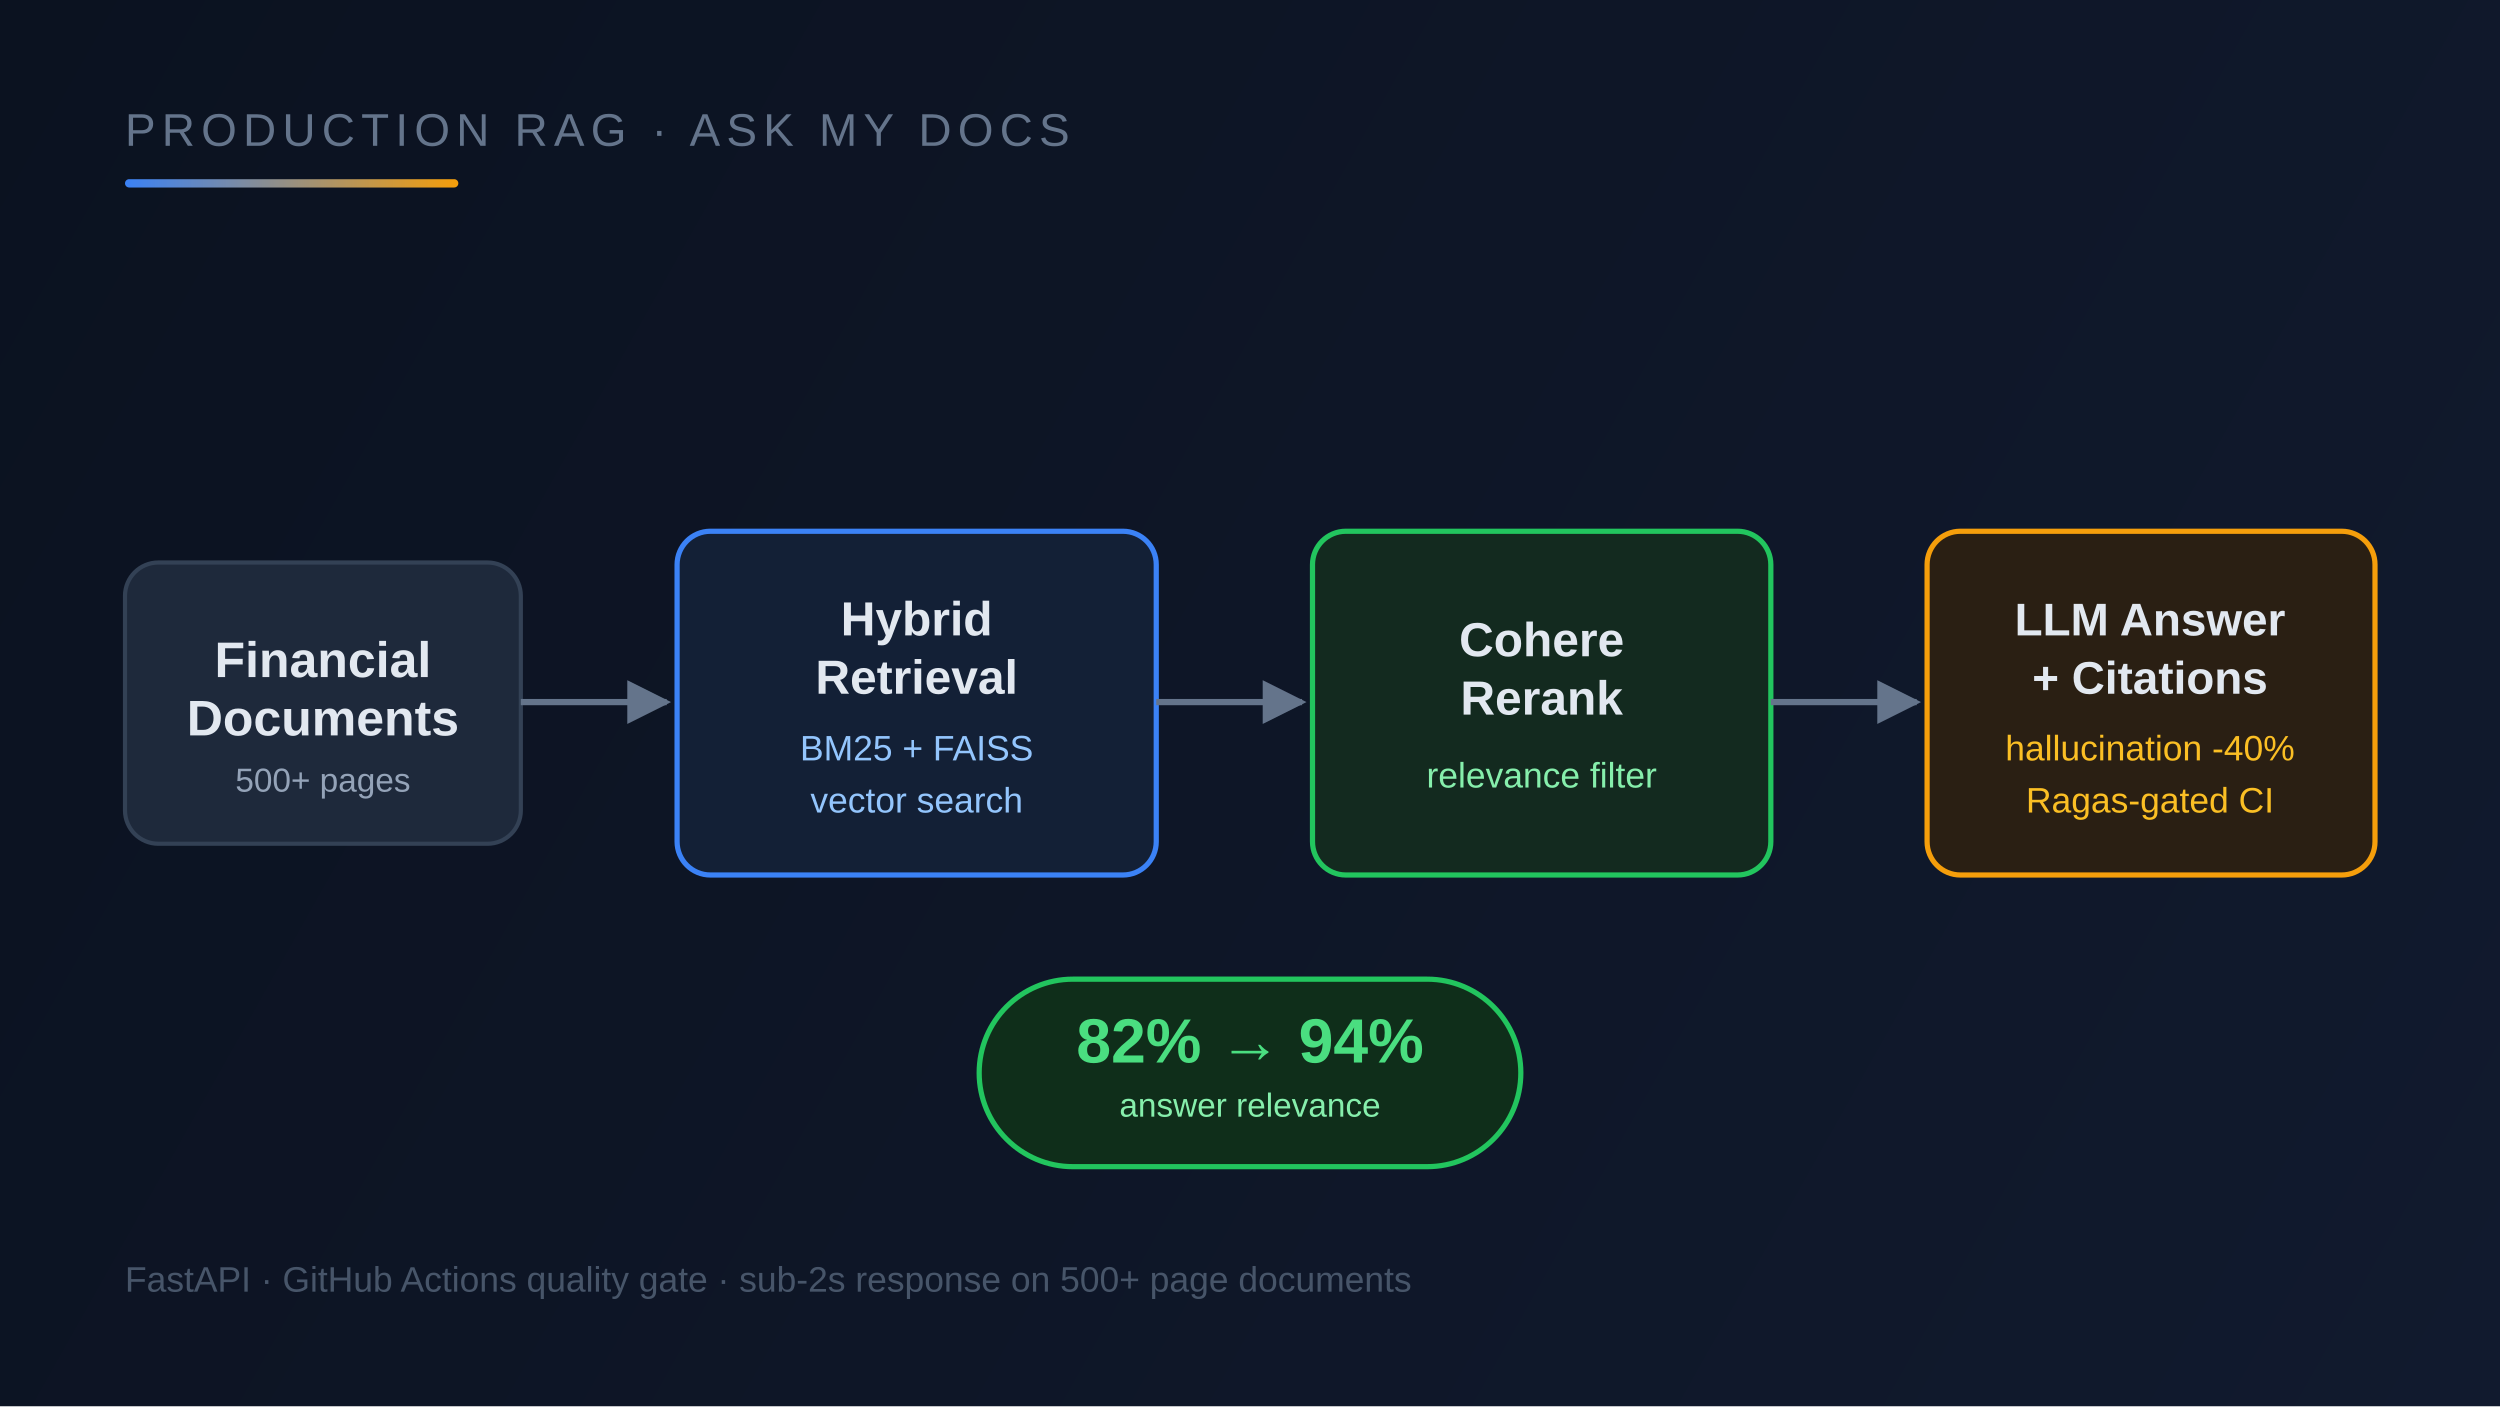
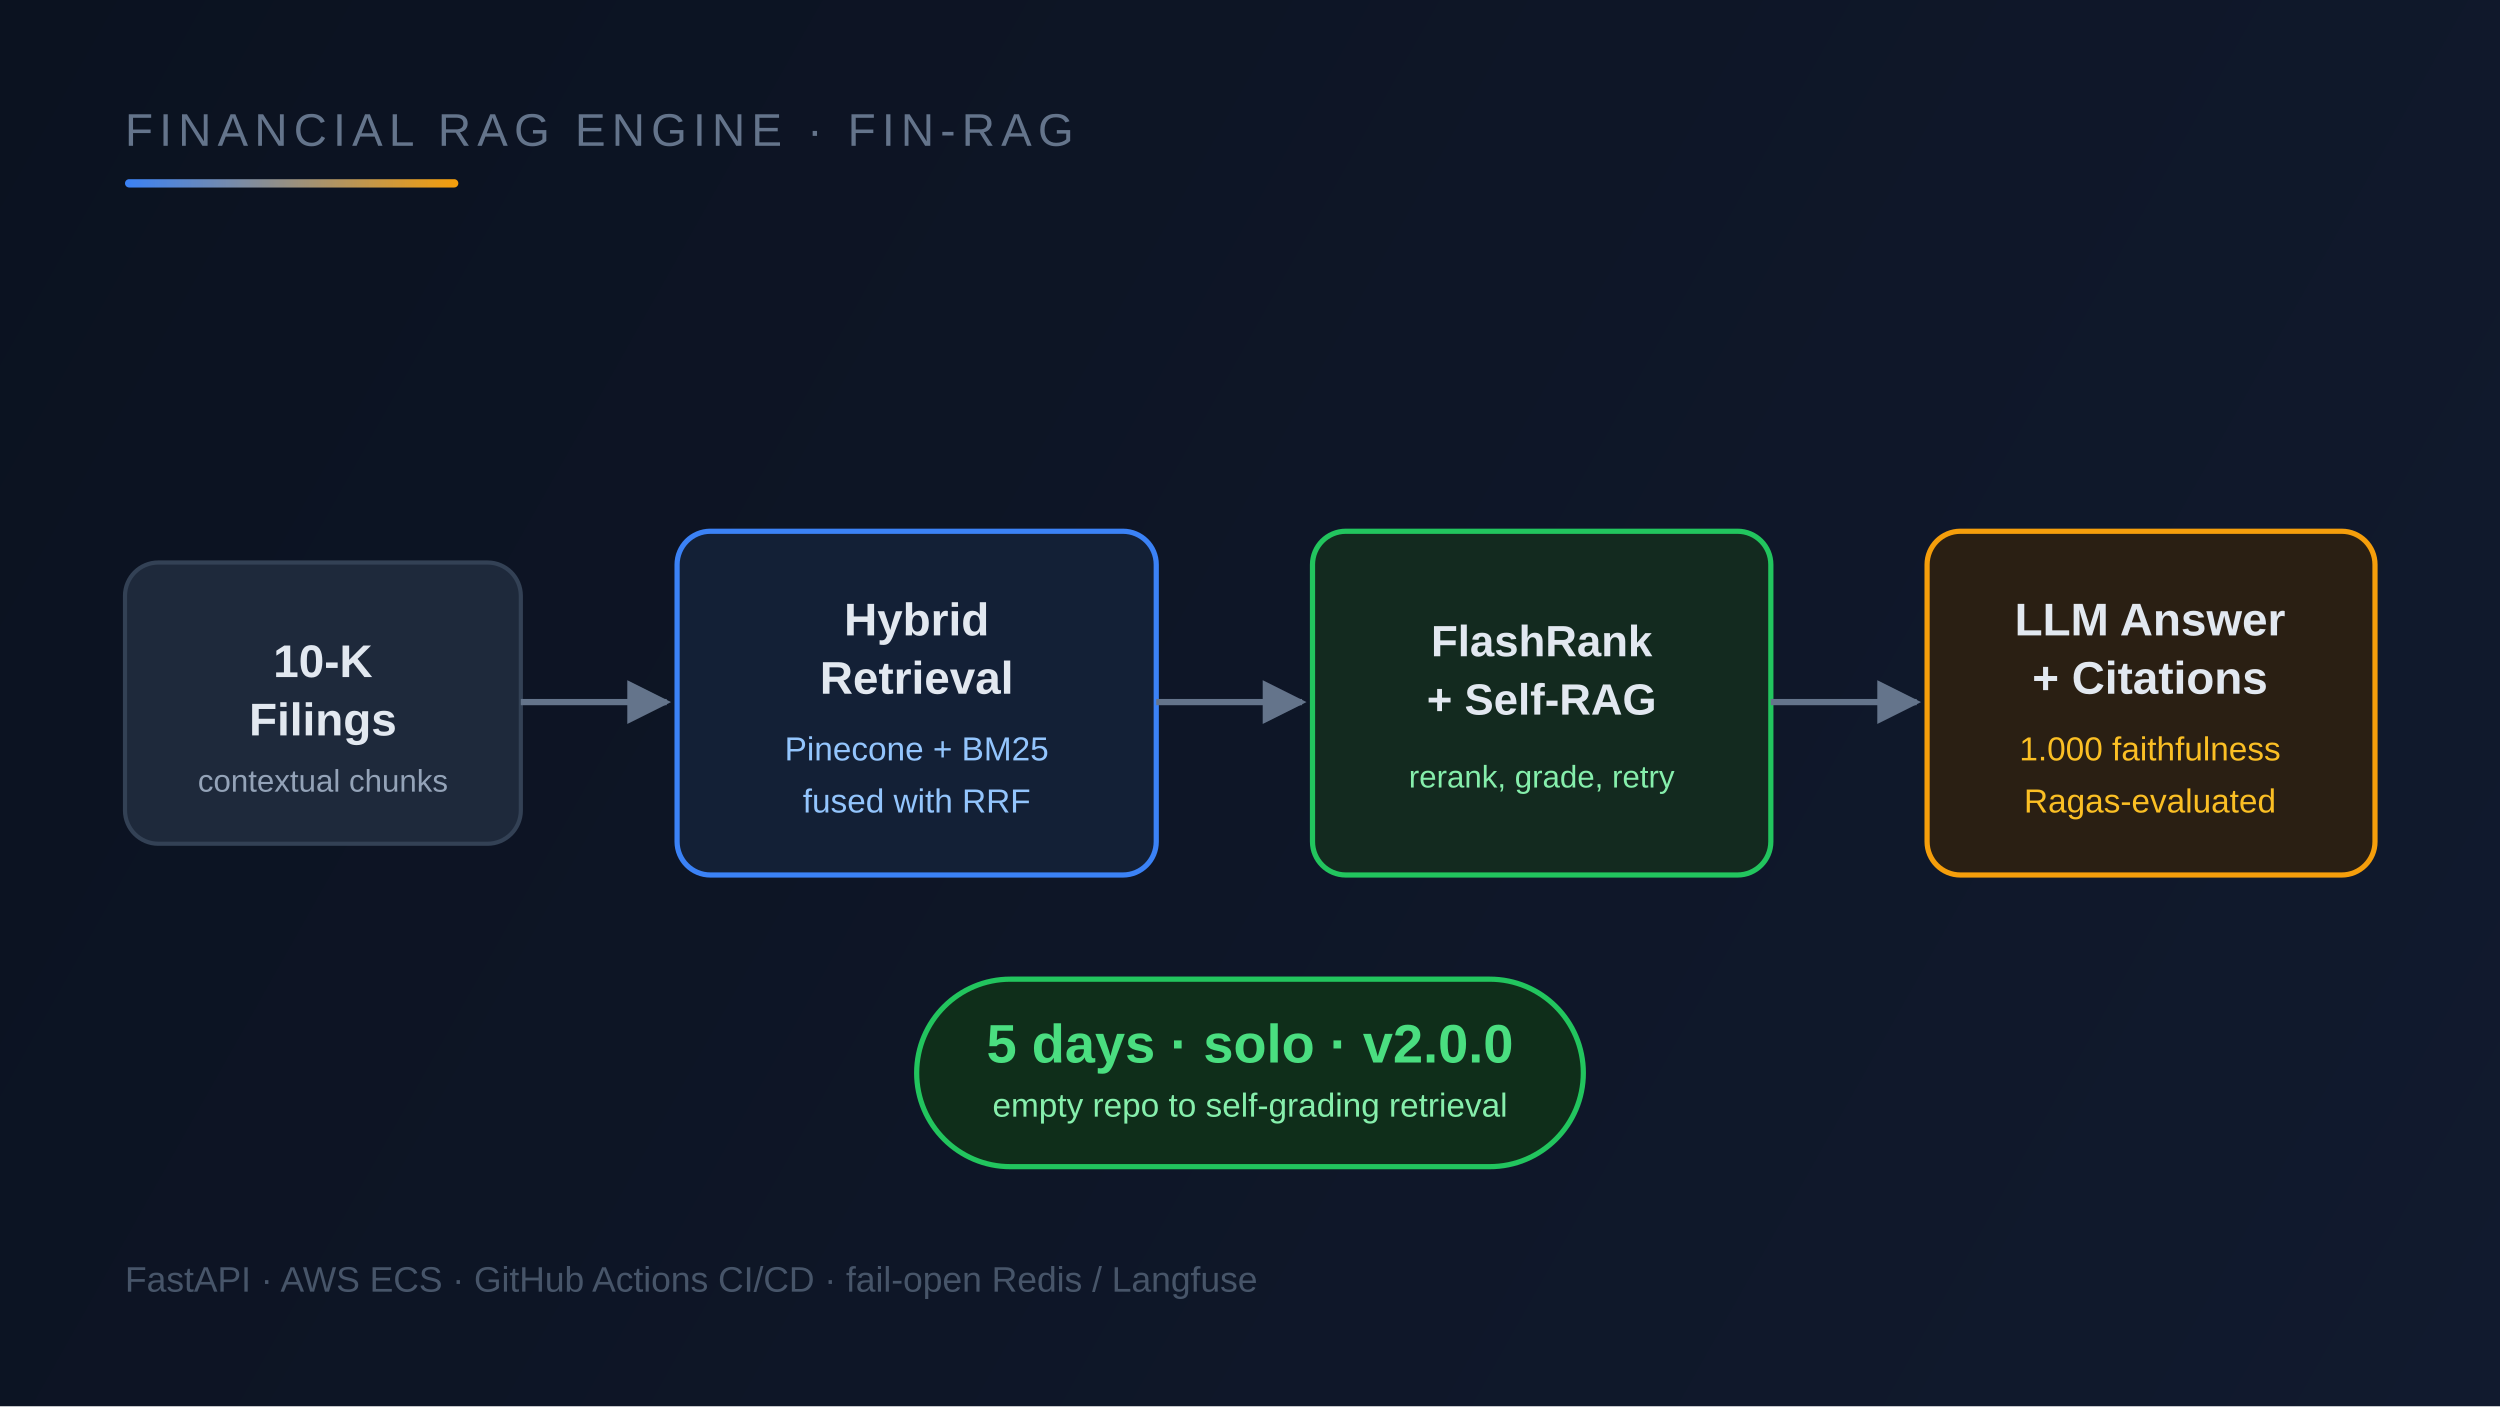
<svg xmlns="http://www.w3.org/2000/svg" viewBox="0 0 1200 675" font-family="Segoe UI, Arial, sans-serif">
  <defs>
    <linearGradient id="bg2" x1="0" y1="0" x2="1200" y2="675" gradientUnits="userSpaceOnUse">
      <stop offset="0" stop-color="#0b1220" />
      <stop offset="1" stop-color="#111a2e" />
    </linearGradient>
    <linearGradient id="accent2" x1="0" y1="0" x2="1" y2="0">
      <stop offset="0" stop-color="#3b82f6" />
      <stop offset="1" stop-color="#f59e0b" />
    </linearGradient>
    <marker id="arrow2" viewBox="0 0 10 10" refX="9" refY="5" markerWidth="7" markerHeight="7" orient="auto-start-reverse">
      <path d="M0,0 L10,5 L0,10 z" fill="#64748b" />
    </marker>
  </defs>
  <rect width="1200" height="675" fill="url(#bg2)" />
-   <text x="60" y="70" fill="#64748b" font-size="22" letter-spacing="3">PRODUCTION RAG · ASK MY DOCS</text>
+   <text x="60" y="70" fill="#64748b" font-size="22" letter-spacing="3">FINANCIAL RAG ENGINE · FIN-RAG</text>
  <rect x="60" y="86" width="160" height="4" rx="2" fill="url(#accent2)" />
  <g>
    <rect x="60" y="270" width="190" height="135" rx="16" fill="#1e293b" stroke="#334155" stroke-width="2" />
-     <text x="155" y="325" fill="#e2e8f0" font-size="24" font-weight="700" text-anchor="middle">Financial</text>
-     <text x="155" y="353" fill="#e2e8f0" font-size="24" font-weight="700" text-anchor="middle">Documents</text>
-     <text x="155" y="380" fill="#94a3b8" font-size="16" text-anchor="middle">500+ pages</text>
+     <text x="155" y="325" fill="#e2e8f0" font-size="22" font-weight="700" text-anchor="middle">10-K</text>
+     <text x="155" y="353" fill="#e2e8f0" font-size="22" font-weight="700" text-anchor="middle">Filings</text>
+     <text x="155" y="380" fill="#94a3b8" font-size="15" text-anchor="middle">contextual chunks</text>
  </g>
  <line x1="250" y1="337" x2="320" y2="337" stroke="#64748b" stroke-width="3" marker-end="url(#arrow2)" />
  <g>
    <rect x="325" y="255" width="230" height="165" rx="16" fill="#132036" stroke="#3b82f6" stroke-width="2.5" />
-     <text x="440" y="305" fill="#e2e8f0" font-size="23" font-weight="700" text-anchor="middle">Hybrid</text>
-     <text x="440" y="333" fill="#e2e8f0" font-size="23" font-weight="700" text-anchor="middle">Retrieval</text>
-     <text x="440" y="365" fill="#93c5fd" font-size="17" text-anchor="middle">BM25 + FAISS</text>
-     <text x="440" y="390" fill="#93c5fd" font-size="17" text-anchor="middle">vector search</text>
+     <text x="440" y="305" fill="#e2e8f0" font-size="22" font-weight="700" text-anchor="middle">Hybrid</text>
+     <text x="440" y="333" fill="#e2e8f0" font-size="22" font-weight="700" text-anchor="middle">Retrieval</text>
+     <text x="440" y="365" fill="#93c5fd" font-size="16" text-anchor="middle">Pinecone + BM25</text>
+     <text x="440" y="390" fill="#93c5fd" font-size="16" text-anchor="middle">fused with RRF</text>
  </g>
  <line x1="555" y1="337" x2="625" y2="337" stroke="#64748b" stroke-width="3" marker-end="url(#arrow2)" />
  <g>
    <rect x="630" y="255" width="220" height="165" rx="16" fill="#132a1f" stroke="#22c55e" stroke-width="2.5" />
-     <text x="740" y="315" fill="#e2e8f0" font-size="23" font-weight="700" text-anchor="middle">Cohere</text>
-     <text x="740" y="343" fill="#e2e8f0" font-size="23" font-weight="700" text-anchor="middle">Rerank</text>
-     <text x="740" y="378" fill="#86efac" font-size="17" text-anchor="middle">relevance filter</text>
+     <text x="740" y="315" fill="#e2e8f0" font-size="21" font-weight="700" text-anchor="middle">FlashRank</text>
+     <text x="740" y="343" fill="#e2e8f0" font-size="21" font-weight="700" text-anchor="middle">+ Self-RAG</text>
+     <text x="740" y="378" fill="#86efac" font-size="15" text-anchor="middle">rerank, grade, retry</text>
  </g>
  <line x1="850" y1="337" x2="920" y2="337" stroke="#64748b" stroke-width="3" marker-end="url(#arrow2)" />
  <g>
    <rect x="925" y="255" width="215" height="165" rx="16" fill="#2a1f13" stroke="#f59e0b" stroke-width="2.5" />
    <text x="1032" y="305" fill="#e2e8f0" font-size="22" font-weight="700" text-anchor="middle">LLM Answer</text>
    <text x="1032" y="333" fill="#e2e8f0" font-size="22" font-weight="700" text-anchor="middle">+ Citations</text>
-     <text x="1032" y="365" fill="#fbbf24" font-size="17" text-anchor="middle">hallucination -40%</text>
-     <text x="1032" y="390" fill="#fbbf24" font-size="17" text-anchor="middle">Ragas-gated CI</text>
+     <text x="1032" y="365" fill="#fbbf24" font-size="16" text-anchor="middle">1.000 faithfulness</text>
+     <text x="1032" y="390" fill="#fbbf24" font-size="16" text-anchor="middle">Ragas-evaluated</text>
  </g>
  <g>
-     <rect x="470" y="470" width="260" height="90" rx="45" fill="#0f2e1a" stroke="#22c55e" stroke-width="2.5" />
-     <text x="600" y="510" fill="#4ade80" font-size="30" font-weight="800" text-anchor="middle">82% → 94%</text>
-     <text x="600" y="536" fill="#86efac" font-size="16" text-anchor="middle">answer relevance</text>
+     <rect x="440" y="470" width="320" height="90" rx="45" fill="#0f2e1a" stroke="#22c55e" stroke-width="2.5" />
+     <text x="600" y="510" fill="#4ade80" font-size="26" font-weight="800" text-anchor="middle">5 days · solo · v2.0.0</text>
+     <text x="600" y="536" fill="#86efac" font-size="16" text-anchor="middle">empty repo to self-grading retrieval</text>
  </g>
-   <text x="60" y="620" fill="#475569" font-size="17">FastAPI · GitHub Actions quality gate · sub-2s response on 500+ page documents</text>
+   <text x="60" y="620" fill="#475569" font-size="17">FastAPI · AWS ECS · GitHub Actions CI/CD · fail-open Redis / Langfuse</text>
</svg>
